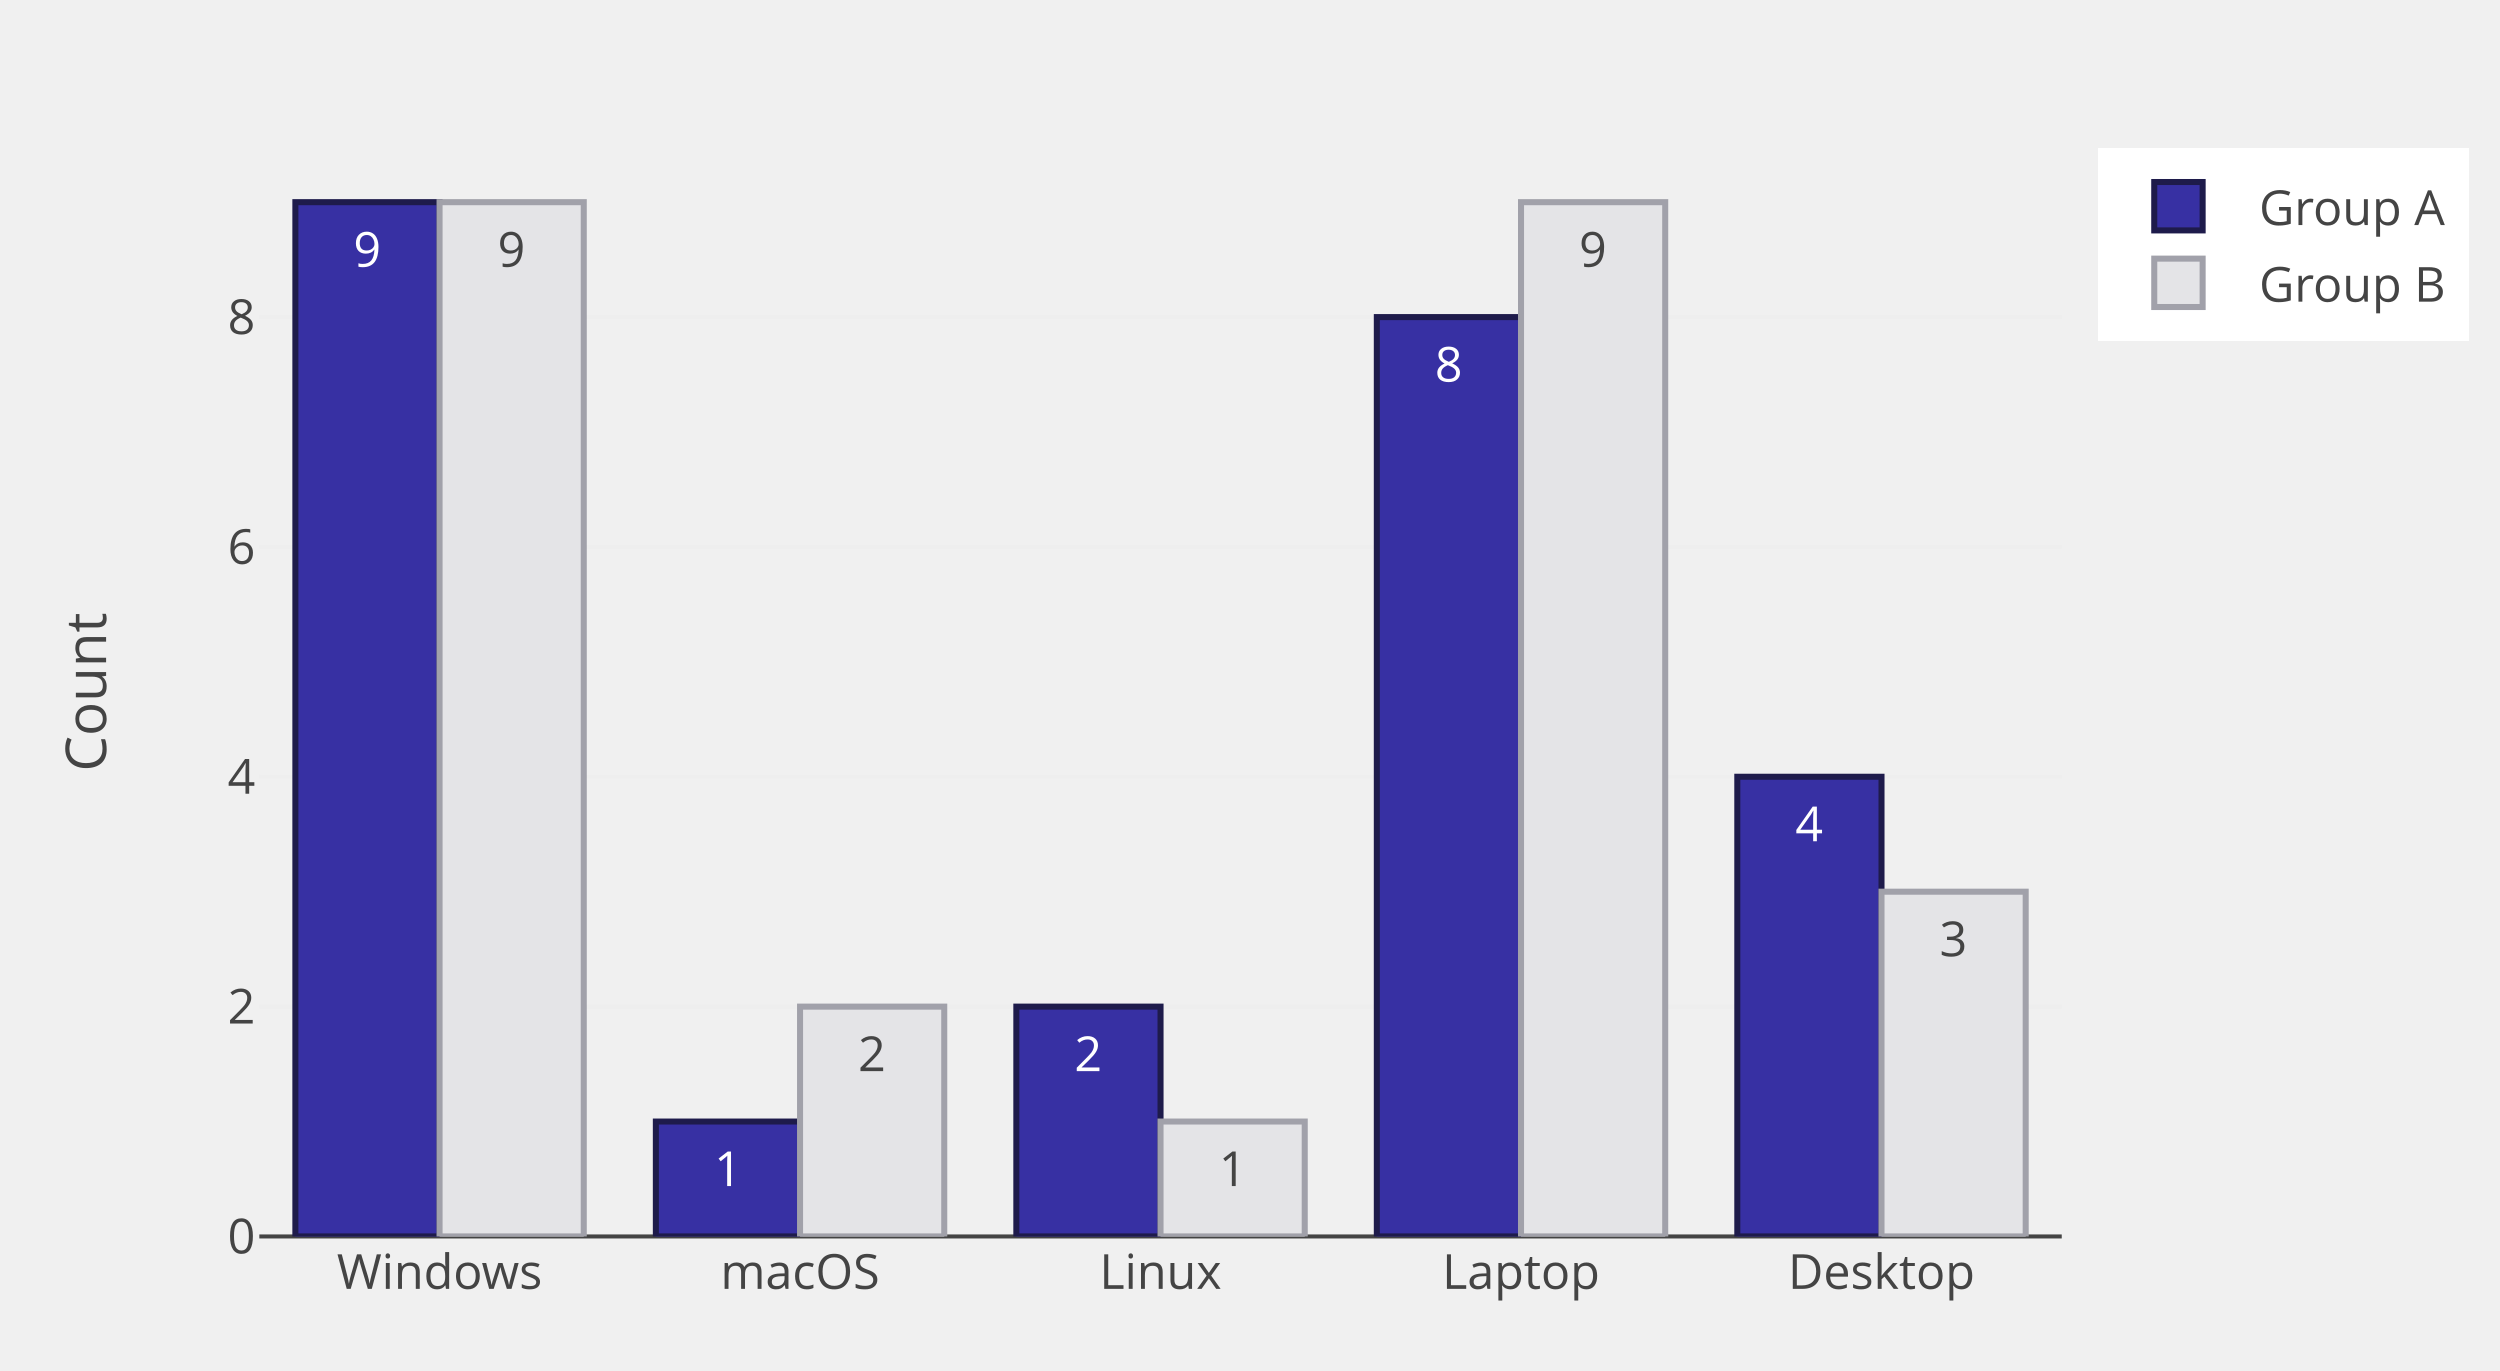
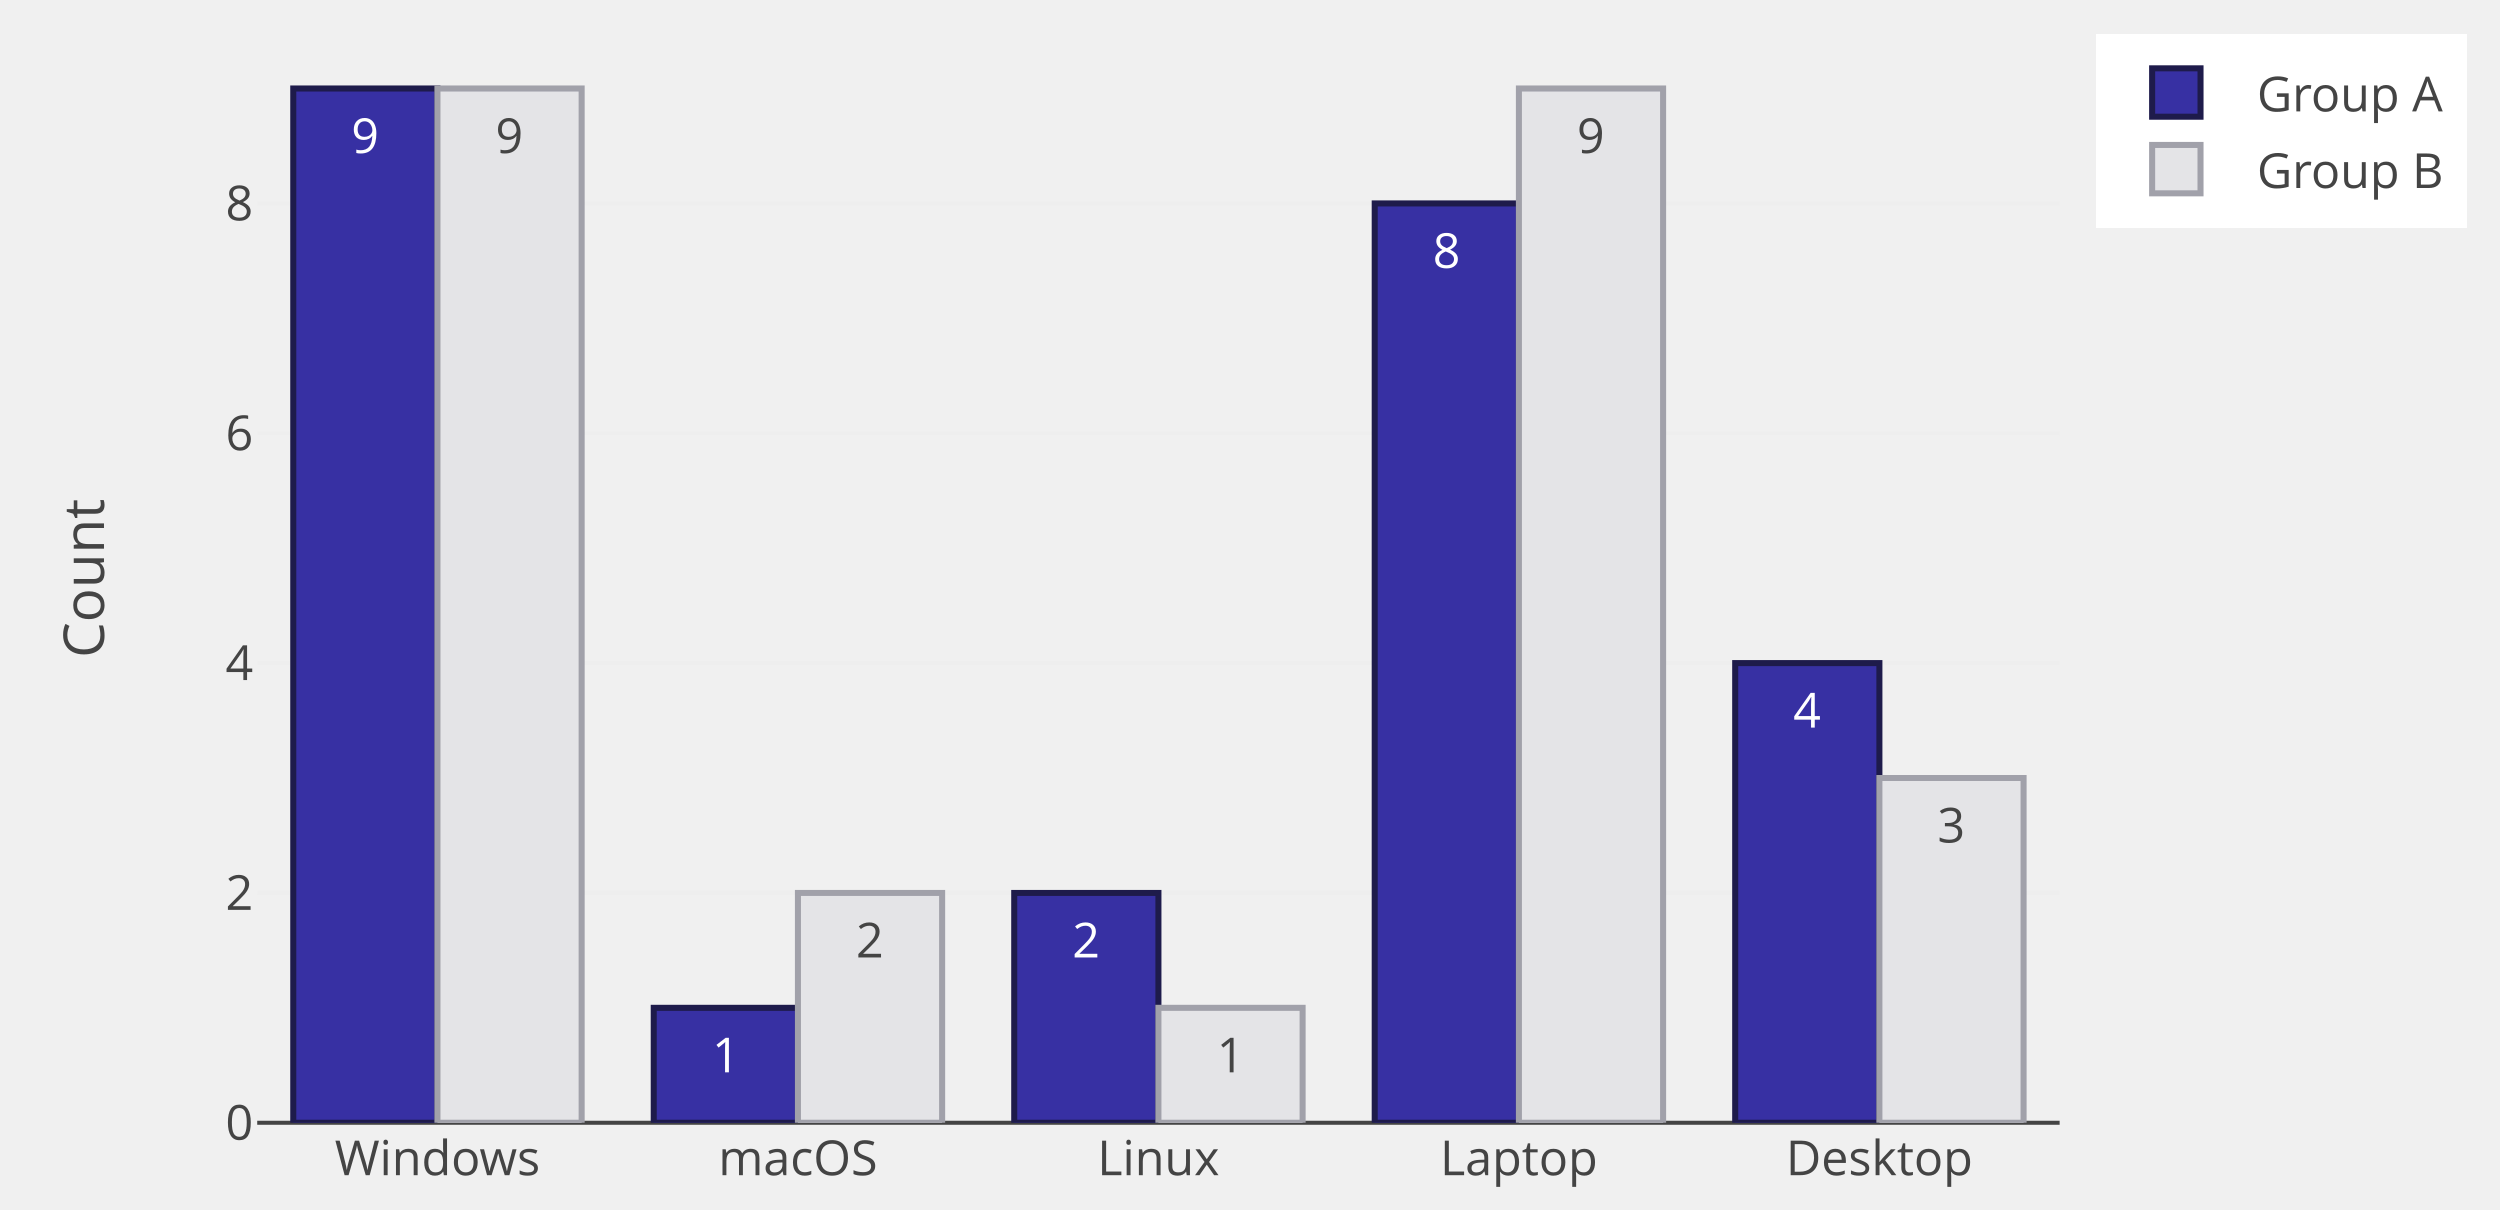
- <svg xmlns="http://www.w3.org/2000/svg" class="main-svg" width="620" height="340" viewBox="0 0 620 340" version="1.1" id="svg93">
+ <svg xmlns="http://www.w3.org/2000/svg" class="main-svg" width="620" height="300" viewBox="0 0 620 300" version="1.1" id="svg93">
  <defs id="defs-06e81e">
    <g class="clips" id="g5">
      <clipPath id="clip06e81exyplot" class="plotclip">
        <rect width="447" height="270" id="rect2" x="0" y="0" />
      </clipPath>
      <clipPath class="axesclip" id="clip06e81ex">
        <rect x="80" y="0" width="447" height="450" id="rect3" />
      </clipPath>
      <clipPath class="axesclip" id="clip06e81ey">
        <rect x="0" y="100" width="640" height="270" id="rect4" />
      </clipPath>
      <clipPath class="axesclip" id="clip06e81exy">
        <rect x="80" y="100" width="447" height="270" id="rect5" />
      </clipPath>
    </g>
    <g class="gradients" id="g6" />
    <g class="patterns" id="g7" />
  </defs>
  <g class="bglayer" id="g8" />
  <g class="layer-below" id="g11">
    <g class="imagelayer" id="g9" />
    <g class="shapelayer" id="g10" />
  </g>
-   <g class="cartesianlayer" id="g60" transform="translate(-15.68711,-63.35986)">
+   <g class="cartesianlayer" id="g60" transform="translate(-16.21118,-91.55474)">
    <g class="subplot xy" id="g59">
      <g class="layer-subplot" id="g14">
        <g class="shapelayer" id="g12" />
        <g class="imagelayer" id="g13" />
      </g>
      <g class="minor-gridlayer" id="g17">
        <g class="x" id="g15" />
        <g class="y" id="g16" />
      </g>
      <g class="gridlayer" id="g22">
        <g class="x" id="g18" />
        <g class="y" id="g21">
          <path class="ygrid crisp" transform="translate(0,313)" d="M 80,0 H 527" style="stroke:#eeeeee;stroke-width:1px;stroke-opacity:1" id="path18" />
          <path class="ygrid crisp" transform="translate(0,256)" d="M 80,0 H 527" style="stroke:#eeeeee;stroke-width:1px;stroke-opacity:1" id="path19" />
          <path class="ygrid crisp" transform="translate(0,199)" d="M 80,0 H 527" style="stroke:#eeeeee;stroke-width:1px;stroke-opacity:1" id="path20" />
          <path class="ygrid crisp" transform="translate(0,142)" d="M 80,0 H 527" style="stroke:#eeeeee;stroke-width:1px;stroke-opacity:1" id="path21" />
        </g>
      </g>
      <g class="zerolinelayer" id="g23">
        <path class="yzl zl crisp" transform="translate(0,370)" d="M 80,0 H 527" style="stroke:#444444;stroke-width:1px;stroke-opacity:1" id="path22" />
      </g>
      <path class="xlines-below" id="path23" d="" />
      <path class="ylines-below" id="path24" d="" />
      <g class="overlines-below" id="g24" />
      <g class="xaxislayer-below" id="g25" />
      <g class="yaxislayer-below" id="g26" />
      <g class="overaxes-below" id="g27" />
      <g class="plot" transform="translate(80,100)" clip-path="url(#clip06e81exyplot)" id="g43">
        <g class="barlayer mlayer" id="g42">
          <g class="trace bars" style="opacity:1" id="g34">
            <g class="points" id="g33">
              <g class="point" id="g28">
                <path d="M 8.94,270 V 13.5 H 44.7 V 270 Z" style="opacity:1;vector-effect:none;fill:#3730a3;fill-opacity:1;stroke:#1e1b4b;stroke-width:1.5px;stroke-opacity:1" id="path27" />
                <text class="bartext bartext-inside" text-anchor="middle" data-notex="1" x="0" y="0" style="font-size:12px;font-family:'Open Sans', verdana, arial, sans-serif;white-space:pre;fill:#ffffff;fill-opacity:1" transform="translate(26.7575,29.5)" id="text27">9</text>
              </g>
              <g class="point" id="g29">
                <path d="M 98.34,270 V 241.5 H 134.1 V 270 Z" style="opacity:1;vector-effect:none;fill:#3730a3;fill-opacity:1;stroke:#1e1b4b;stroke-width:1.5px;stroke-opacity:1" id="path28" />
                <text class="bartext bartext-inside" text-anchor="middle" data-notex="1" x="0" y="0" style="font-size:12px;font-family:'Open Sans', verdana, arial, sans-serif;white-space:pre;fill:#ffffff;fill-opacity:1" transform="translate(116.22,257.5)" id="text28">1</text>
              </g>
              <g class="point" id="g30">
                <path d="m 187.74,270 v -57 h 35.76 v 57 z" style="opacity:1;vector-effect:none;fill:#3730a3;fill-opacity:1;stroke:#1e1b4b;stroke-width:1.5px;stroke-opacity:1" id="path29" />
                <text class="bartext bartext-inside" text-anchor="middle" data-notex="1" x="0" y="0" style="font-size:12px;font-family:'Open Sans', verdana, arial, sans-serif;white-space:pre;fill:#ffffff;fill-opacity:1" transform="translate(205.5575,229)" id="text29">2</text>
              </g>
              <g class="point" id="g31">
                <path d="M 277.14,270 V 42 h 35.76 v 228 z" style="opacity:1;vector-effect:none;fill:#3730a3;fill-opacity:1;stroke:#1e1b4b;stroke-width:1.5px;stroke-opacity:1" id="path30" />
                <text class="bartext bartext-inside" text-anchor="middle" data-notex="1" x="0" y="0" style="font-size:12px;font-family:'Open Sans', verdana, arial, sans-serif;white-space:pre;fill:#ffffff;fill-opacity:1" transform="translate(294.9575,58)" id="text30">8</text>
              </g>
              <g class="point" id="g32">
                <path d="M 366.54,270 V 156 h 35.76 v 114 z" style="opacity:1;vector-effect:none;fill:#3730a3;fill-opacity:1;stroke:#1e1b4b;stroke-width:1.5px;stroke-opacity:1" id="path31" />
                <text class="bartext bartext-inside" text-anchor="middle" data-notex="1" x="0" y="0" style="font-size:12px;font-family:'Open Sans', verdana, arial, sans-serif;white-space:pre;fill:#ffffff;fill-opacity:1" transform="translate(384.3575,172)" id="text31">4</text>
              </g>
            </g>
          </g>
          <g class="trace bars" style="opacity:1" id="g41">
            <g class="points" id="g40">
              <g class="point" id="g35">
                <path d="M 44.7,270 V 13.5 H 80.46 V 270 Z" style="opacity:1;vector-effect:none;fill:#e4e4e7;fill-opacity:1;stroke:#a1a1aa;stroke-width:1.5px;stroke-opacity:1" id="path34" />
                <text class="bartext bartext-inside" text-anchor="middle" data-notex="1" x="0" y="0" style="font-size:12px;font-family:'Open Sans', verdana, arial, sans-serif;white-space:pre;fill:#444444;fill-opacity:1" transform="translate(62.5175,29.5)" id="text34">9</text>
              </g>
              <g class="point" id="g36">
                <path d="m 134.1,270 v -57 h 35.76 v 57 z" style="opacity:1;vector-effect:none;fill:#e4e4e7;fill-opacity:1;stroke:#a1a1aa;stroke-width:1.5px;stroke-opacity:1" id="path35" />
                <text class="bartext bartext-inside" text-anchor="middle" data-notex="1" x="0" y="0" style="font-size:12px;font-family:'Open Sans', verdana, arial, sans-serif;white-space:pre;fill:#444444;fill-opacity:1" transform="translate(151.9175,229)" id="text35">2</text>
              </g>
              <g class="point" id="g37">
                <path d="m 223.5,270 v -28.5 h 35.76 V 270 Z" style="opacity:1;vector-effect:none;fill:#e4e4e7;fill-opacity:1;stroke:#a1a1aa;stroke-width:1.5px;stroke-opacity:1" id="path36" />
                <text class="bartext bartext-inside" text-anchor="middle" data-notex="1" x="0" y="0" style="font-size:12px;font-family:'Open Sans', verdana, arial, sans-serif;white-space:pre;fill:#444444;fill-opacity:1" transform="translate(241.38,257.5)" id="text36">1</text>
              </g>
              <g class="point" id="g38">
                <path d="M 312.9,270 V 13.5 h 35.76 V 270 Z" style="opacity:1;vector-effect:none;fill:#e4e4e7;fill-opacity:1;stroke:#a1a1aa;stroke-width:1.5px;stroke-opacity:1" id="path37" />
                <text class="bartext bartext-inside" text-anchor="middle" data-notex="1" x="0" y="0" style="font-size:12px;font-family:'Open Sans', verdana, arial, sans-serif;white-space:pre;fill:#444444;fill-opacity:1" transform="translate(330.7175,29.5)" id="text37">9</text>
              </g>
              <g class="point" id="g39">
                <path d="m 402.3,270 v -85.5 h 35.76 V 270 Z" style="opacity:1;vector-effect:none;fill:#e4e4e7;fill-opacity:1;stroke:#a1a1aa;stroke-width:1.5px;stroke-opacity:1" id="path38" />
                <text class="bartext bartext-inside" text-anchor="middle" data-notex="1" x="0" y="0" style="font-size:12px;font-family:'Open Sans', verdana, arial, sans-serif;white-space:pre;fill:#444444;fill-opacity:1" transform="translate(420.1175,200.5)" id="text38">3</text>
              </g>
            </g>
          </g>
        </g>
      </g>
      <g class="overplot" id="g44" />
      <path class="xlines-above crisp" d="M 0,0" style="fill:none" id="path44" />
      <path class="ylines-above crisp" d="M 0,0" style="fill:none" id="path45" />
      <g class="overlines-above" id="g45" />
      <g class="xaxislayer-above" id="g51">
        <g class="xtick" id="g46">
          <text text-anchor="middle" x="0" y="383" transform="translate(124.7)" style="font-size:12px;font-family:'Open Sans', verdana, arial, sans-serif;white-space:pre;opacity:1;fill:#444444;fill-opacity:1" id="text45">Windows</text>
        </g>
        <g class="xtick" id="g47">
          <text text-anchor="middle" x="0" y="383" transform="translate(214.1)" style="font-size:12px;font-family:'Open Sans', verdana, arial, sans-serif;white-space:pre;opacity:1;fill:#444444;fill-opacity:1" id="text46">macOS</text>
        </g>
        <g class="xtick" id="g48">
          <text text-anchor="middle" x="0" y="383" transform="translate(303.5)" style="font-size:12px;font-family:'Open Sans', verdana, arial, sans-serif;white-space:pre;opacity:1;fill:#444444;fill-opacity:1" id="text47">Linux</text>
        </g>
        <g class="xtick" id="g49">
          <text text-anchor="middle" x="0" y="383" transform="translate(392.9)" style="font-size:12px;font-family:'Open Sans', verdana, arial, sans-serif;white-space:pre;opacity:1;fill:#444444;fill-opacity:1" id="text48">Laptop</text>
        </g>
        <g class="xtick" id="g50">
          <text text-anchor="middle" x="0" y="383" transform="translate(482.3)" style="font-size:12px;font-family:'Open Sans', verdana, arial, sans-serif;white-space:pre;opacity:1;fill:#444444;fill-opacity:1" id="text49">Desktop</text>
        </g>
      </g>
      <g class="yaxislayer-above" id="g57">
        <g class="ytick" id="g52">
          <text text-anchor="end" x="79" y="4.2" transform="translate(0,370)" style="font-size:12px;font-family:'Open Sans', verdana, arial, sans-serif;white-space:pre;opacity:1;fill:#444444;fill-opacity:1" id="text51">0</text>
        </g>
        <g class="ytick" id="g53">
          <text text-anchor="end" x="79" y="4.2" style="font-size:12px;font-family:'Open Sans', verdana, arial, sans-serif;white-space:pre;opacity:1;fill:#444444;fill-opacity:1" transform="translate(0,313)" id="text52">2</text>
        </g>
        <g class="ytick" id="g54">
          <text text-anchor="end" x="79" y="4.2" style="font-size:12px;font-family:'Open Sans', verdana, arial, sans-serif;white-space:pre;opacity:1;fill:#444444;fill-opacity:1" transform="translate(0,256)" id="text53">4</text>
        </g>
        <g class="ytick" id="g55">
          <text text-anchor="end" x="79" y="4.2" style="font-size:12px;font-family:'Open Sans', verdana, arial, sans-serif;white-space:pre;opacity:1;fill:#444444;fill-opacity:1" transform="translate(0,199)" id="text54">6</text>
        </g>
        <g class="ytick" id="g56">
          <text text-anchor="end" x="79" y="4.2" style="font-size:12px;font-family:'Open Sans', verdana, arial, sans-serif;white-space:pre;opacity:1;fill:#444444;fill-opacity:1" transform="translate(0,142)" id="text55">8</text>
        </g>
      </g>
      <g class="overaxes-above" id="g58" />
    </g>
  </g>
  <g class="polarlayer" id="g61" />
  <g class="smithlayer" id="g62" />
  <g class="ternarylayer" id="g63" />
  <g class="geolayer" id="g64" />
  <g class="funnelarealayer" id="g65" />
  <g class="pielayer" id="g66" />
  <g class="iciclelayer" id="g67" />
  <g class="treemaplayer" id="g68" />
  <g class="sunburstlayer" id="g69" />
  <g class="glimages" id="g70" />
  <defs id="topdefs-06e81e">
    <g class="clips" id="g71" />
    <clipPath id="legend06e81e">
      <rect width="92" height="48" x="0" y="0" id="rect71" />
    </clipPath>
  </defs>
  <g class="layer-above" id="g74">
    <g class="imagelayer" id="g72" />
    <g class="shapelayer" id="g73" />
  </g>
-   <g class="infolayer" id="g93">
+   <g class="infolayer" id="g93" transform="translate(-0.5240683,-28.19488)">
    <g class="legend" pointer-events="all" transform="translate(520.2529,36.64014)" id="g89">
      <rect class="bg" shape-rendering="crispEdges" width="92" height="48" x="0" y="0" style="fill:#ffffff;fill-opacity:1;stroke:#444444;stroke-width:0px;stroke-opacity:1" id="rect74" />
      <g class="scrollbox" clip-path="url(#legend06e81e)" id="g88">
        <g class="groups" id="g87">
          <g class="traces" transform="translate(0,14.5)" style="opacity:1" id="g80">
            <text class="legendtext" text-anchor="start" x="40" y="4.68" style="font-size:12px;font-family:'Open Sans', verdana, arial, sans-serif;white-space:pre;fill:#444444;fill-opacity:1" id="text74">Group A</text>
            <g class="layers" style="opacity:1" id="g79">
              <g class="legendfill" id="g75" />
              <g class="legendlines" id="g76" />
              <g class="legendsymbols" id="g78">
                <g class="legendpoints" id="g77">
                  <path class="legendundefined" d="M 6,6 H -6 V -6 H 6 Z" transform="translate(20)" style="fill:#3730a3;fill-opacity:1;stroke:#1e1b4b;stroke-width:1.5px;stroke-opacity:1" id="path76" />
                </g>
              </g>
            </g>
            <rect class="legendtoggle" x="0" y="-9.5" width="86.479" height="19" style="fill:#000000;fill-opacity:0" id="rect79" />
          </g>
          <g class="traces" transform="translate(0,33.5)" style="opacity:1" id="g86">
            <text class="legendtext" text-anchor="start" x="40" y="4.68" style="font-size:12px;font-family:'Open Sans', verdana, arial, sans-serif;white-space:pre;fill:#444444;fill-opacity:1" id="text80">Group B</text>
            <g class="layers" style="opacity:1" id="g85">
              <g class="legendfill" id="g81" />
              <g class="legendlines" id="g82" />
              <g class="legendsymbols" id="g84">
                <g class="legendpoints" id="g83">
                  <path class="legendundefined" d="M 6,6 H -6 V -6 H 6 Z" transform="translate(20)" style="fill:#e4e4e7;fill-opacity:1;stroke:#a1a1aa;stroke-width:1.5px;stroke-opacity:1" id="path82" />
                </g>
              </g>
            </g>
            <rect class="legendtoggle" x="0" y="-9.5" width="86.479" height="19" style="fill:#000000;fill-opacity:0" id="rect85" />
          </g>
        </g>
      </g>
      <rect class="scrollbar" rx="20" ry="3" width="0" height="0" x="0" y="0" style="fill:#808ba4;fill-opacity:1" id="rect88" />
    </g>
    <g class="g-xtitle" id="g91" />
    <g class="g-ytitle" id="g92" transform="translate(-15.68711,-63.35986)">
      <text class="ytitle" transform="rotate(-90,42,235)" x="42" y="235" text-anchor="middle" style="font-weight:normal;font-size:14px;font-family:'Open Sans', verdana, arial, sans-serif;white-space:pre;opacity:1;fill:#444444" id="text91">Count</text>
    </g>
  </g>
</svg>
